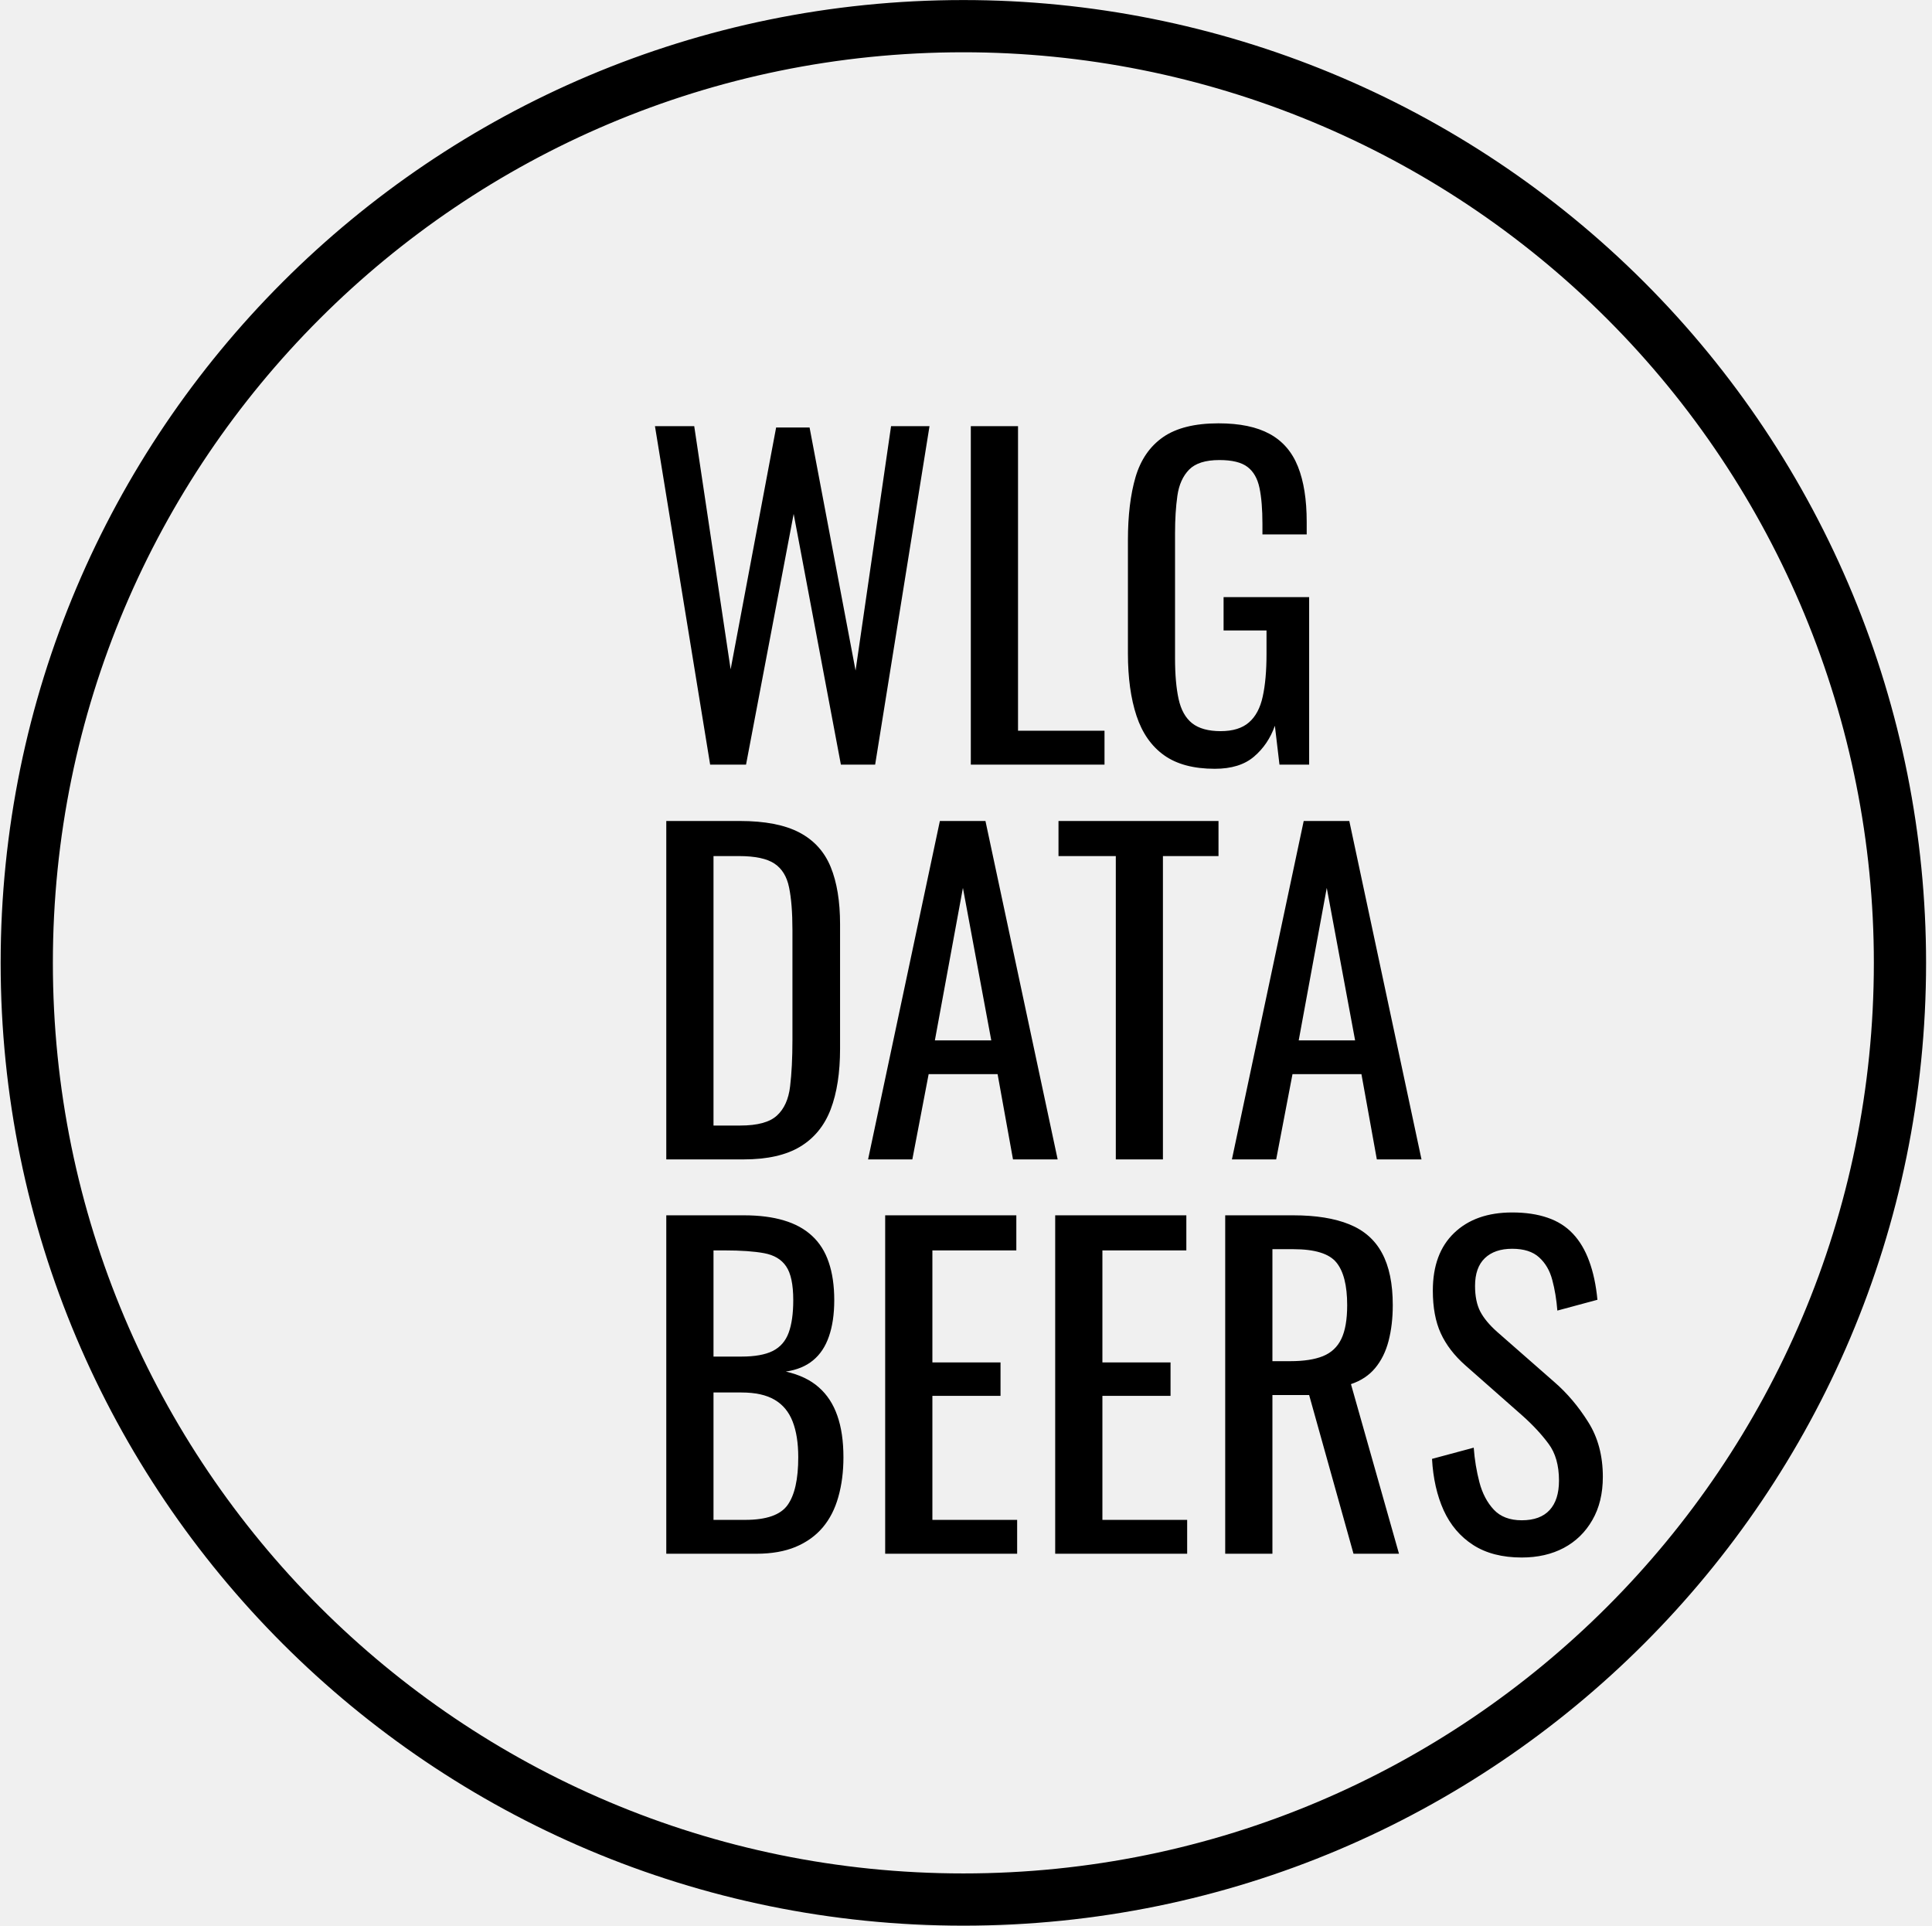
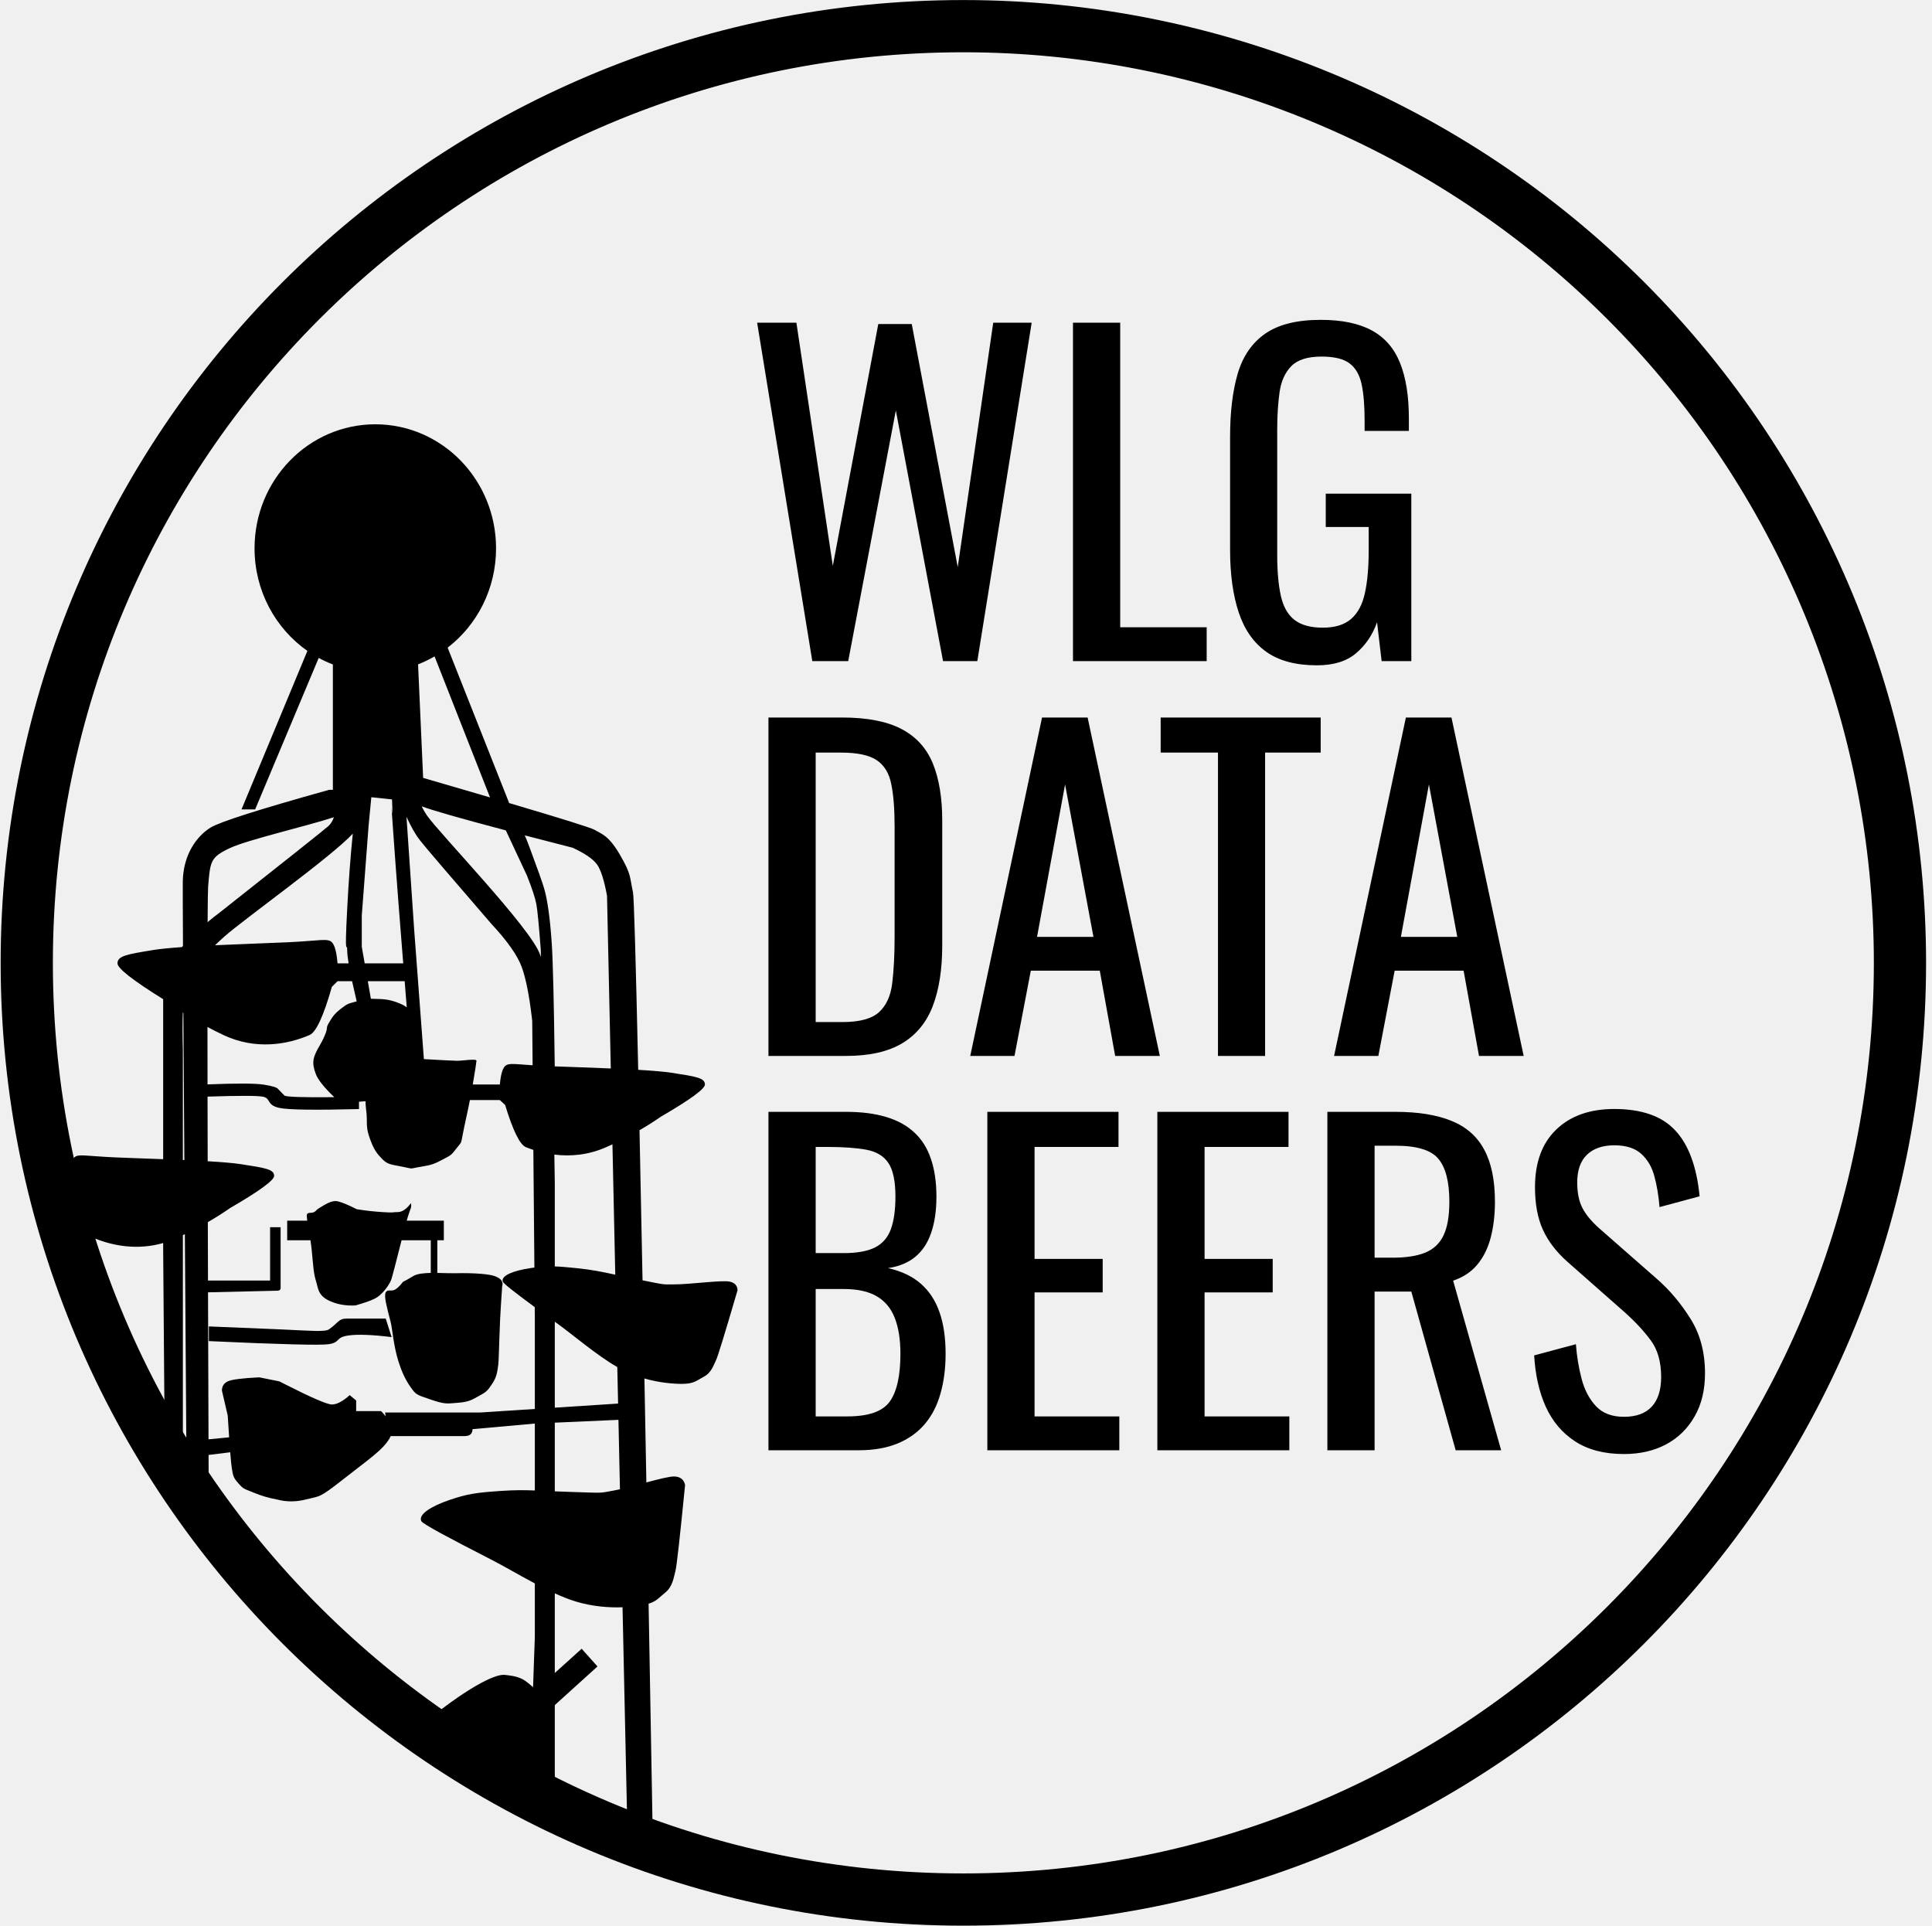
- <svg xmlns="http://www.w3.org/2000/svg" width="296px" height="295px" viewBox="0 0 296 295" version="1.1">
+ <svg xmlns="http://www.w3.org/2000/svg" xmlns:xlink="http://www.w3.org/1999/xlink" width="296px" height="295px" viewBox="0 0 296 295" version="1.1">
+   <defs>
+     <path d="M53.5,61 C63.717,61 72,69.507 72,80 C72,86.224 69.086,91.749 64.583,95.215 L64.583,95.215 L74,119 L73.929,119 C82.21,121.449 86.598,122.824 87.095,123.124 C88.178,123.779 89.227,123.938 90.979,126.946 C92.731,129.955 92.454,130.26 92.978,132.686 C93.126,133.373 93.393,142.441 93.779,159.892 C95.885,160.016 97.711,160.163 98.87,160.34 C102.644,160.92 104,161.126 104,162.137 C104,162.811 101.751,164.455 97.253,167.069 C96.206,167.796 95.115,168.489 93.978,169.144 C94.12,175.876 94.274,183.539 94.443,192.138 C98.14,192.885 97.441,192.759 99.451,192.759 C101.605,192.759 106.602,192.086 107.778,192.334 C108.563,192.498 108.97,192.938 109,193.653 C107.061,200.28 105.964,203.85 105.708,204.364 C105.325,205.133 104.994,206.295 103.844,206.9 C102.695,207.505 102.351,208 100.455,208 C99.133,208 97.035,207.838 94.731,207.174 C94.827,212.225 94.926,217.533 95.029,223.099 C96.892,222.601 98.635,222.159 99.327,222.188 C100.236,222.226 100.781,222.659 100.961,223.488 C100.159,231.605 99.668,235.988 99.489,236.637 C99.219,237.611 99.088,239.032 97.93,239.965 C96.985,240.726 96.623,241.296 95.37,241.68 C95.568,252.629 95.778,264.402 96,277 L96,277 L92.134,277 L91.378,242.225 C89.322,242.3 86.77,242.125 84.149,241.323 C83.149,241.016 82.086,240.59 80.999,240.094 L80.999,240.094 L81,252.292 L85.115,248.579 L87.541,251.291 L81,257.211 L81,270.512 C81.208,271.345 81.418,272.176 81.616,272.961 C74.165,269.388 67.071,265.19 60.4,260.435 L60.687,260.195 C67.255,254.747 71.777,252.406 73.317,252.584 C73.918,252.654 75.065,252.728 76.061,253.245 C76.448,253.446 76.984,253.856 77.669,254.476 L77.669,254.476 L77.941,246.768 L77.941,238.573 C75.516,237.288 73.151,235.891 71.261,234.924 C64.628,231.527 60.79,229.477 60.557,229.036 C60.022,228.021 62.076,226.737 64.83,225.8 C67.584,224.863 68.884,224.662 72.732,224.404 C74.85,224.262 76.227,224.269 77.941,224.333 L77.941,224.333 L77.942,214.083 L68.393,214.938 C68.393,215.646 67.987,216 67.174,216 L67.174,216 L55.849,216 C55.809,216.105 55.761,216.208 55.705,216.309 C54.718,218.089 52.38,219.634 48.587,222.617 C44.794,225.599 45.098,225.137 42.852,225.712 C41.355,226.096 39.879,226.096 38.422,225.712 C37.172,225.48 36.009,225.139 34.933,224.69 C33.319,224.017 33.352,224.167 32.544,223.262 C31.735,222.356 31.705,222.1 31.507,220.853 C31.445,220.464 31.367,219.673 31.273,218.479 L31.273,218.479 L27.954,218.891 C27.966,222.017 27.977,225.228 27.99,228.523 C26.825,226.946 25.693,225.342 24.594,223.715 C24.491,209.109 24.399,196.229 24.322,185.073 C24.22,185.122 24.119,185.17 24.017,185.218 L24.017,185.218 L24.015,221.09 L24.042,222.892 C23.083,221.45 22.149,219.99 21.241,218.513 L21,187.543 L20.999,186.424 C17.076,187.558 13.321,186.85 10.572,185.738 C9.646,185.364 8.586,183.21 7.392,179.277 L7.392,179.277 L6.583,178.526 L4.404,178.527 C4.205,177.733 4.013,176.937 3.827,176.139 L6.583,176.137 L6.61,175.861 C6.752,174.513 7.013,173.661 7.392,173.306 C7.998,172.737 9.052,173.098 13.65,173.306 C15.424,173.386 18.129,173.472 20.999,173.581 L20.999,173.581 L20.998,149.071 C16.333,146.171 14,144.342 14,143.585 C14,142.43 15.455,142.194 19.506,141.532 C20.543,141.362 22.077,141.218 23.87,141.092 L23.87,141.092 L24.033,140.912 L24.035,140.886 C24.003,134.936 23.993,131.645 24.005,131.011 C24.083,126.879 26.158,124.089 28.241,122.79 C29.629,121.923 35.686,119.993 46.41,117 L46.41,117 L47,117 L46.999,97.794 C46.252,97.506 45.528,97.17 44.83,96.789 L44.83,96.789 L35.09,120 L33,120 L43.097,95.714 C38.209,92.294 35,86.532 35,80 C35,69.507 43.283,61 53.5,61 Z M90.752,213.511 L81,213.945 L80.998,224.465 C81.707,224.495 82.498,224.526 83.4,224.555 C88.818,224.73 87.719,224.75 90.122,224.326 C90.378,224.281 90.667,224.221 90.982,224.149 L90.982,224.149 L90.752,213.511 Z M36.369,164.026 C35.628,163.84 32.771,163.83 27.798,163.995 C27.803,167.074 27.81,170.372 27.818,173.894 C29.908,174.018 31.718,174.164 32.87,174.34 C36.644,174.92 38,175.126 38,176.137 C38,176.811 35.751,178.455 31.253,181.069 C30.165,181.825 29.028,182.544 27.841,183.225 C27.848,186.088 27.857,189.07 27.866,192.171 L27.866,192.171 L37.382,192.174 L37.382,184 L38.992,184 L38.992,193.097 L39,193.21 C39.004,193.388 38.963,193.519 38.879,193.603 C38.777,193.703 38.601,193.746 38.349,193.731 L38.349,193.731 L27.871,193.977 C27.892,200.905 27.917,208.412 27.946,216.498 L27.946,216.498 L31.106,216.189 C31.04,215.221 30.968,214.112 30.89,212.86 L30.89,212.86 L30,209.034 C30,208.375 30.297,207.904 30.89,207.62 C31.483,207.335 33.096,207.128 35.727,207 L35.727,207 L38.801,207.62 C39.178,207.812 39.457,207.955 39.638,208.046 C43.731,210.123 46.133,211.161 46.845,211.161 C47.604,211.161 48.515,210.682 49.578,209.725 L49.578,209.725 L50.567,210.549 L50.567,212.171 L54.38,212.171 C54.649,212.445 54.884,212.714 55.086,212.976 L55.086,212.976 L55,212.387 L69.579,212.387 L77.942,211.845 L77.941,197.949 L77.926,196.241 C74.858,193.984 73.133,192.634 73.032,192.334 C72.722,191.412 74.704,190.646 77.241,190.272 C77.462,190.239 77.672,190.21 77.874,190.183 L77.874,190.183 L77.714,172.155 C77.317,172.026 76.936,171.886 76.572,171.738 C75.646,171.364 74.586,169.21 73.392,165.277 L73.392,165.277 L72.583,164.526 L67.992,164.525 C67.819,165.415 67.625,166.354 67.413,167.306 C66.444,171.661 66.965,170.626 66.044,171.79 C65.123,172.954 65.241,172.892 63.913,173.589 C62.585,174.286 62.2,174.467 60.393,174.756 C58.587,175.046 59.542,175.115 57.758,174.756 C55.973,174.397 55.382,174.411 54.589,173.589 C53.797,172.767 53.364,172.255 52.804,170.786 C52.245,169.317 52.195,168.805 52.195,167.306 C52.195,166.423 52.003,165.669 52,164.701 L52,164.701 L51,164.78 L51,165.905 C44.223,166.075 40.162,166.017 38.818,165.729 C36.802,165.297 37.539,164.32 36.369,164.026 Z M80.999,198.481 L81,211.647 L90.698,211.02 L90.576,205.43 C87.429,203.626 83.942,200.611 81.435,198.797 C81.288,198.69 81.143,198.585 80.999,198.481 L80.999,198.481 Z M44.964,181.034 C45.52,180.734 46.731,179.78 47.783,180.046 C48.485,180.223 49.438,180.622 50.642,181.241 C51.903,181.45 53.218,181.598 54.589,181.686 C56.645,181.819 55.883,181.686 56.918,181.686 C57.608,181.686 58.287,181.23 58.955,180.316 C59.015,180.563 59.015,180.803 58.955,181.034 C58.932,181.125 58.619,181.913 58.308,183 L58.308,183 L64,183 L64,186 L63,186 L63,191.005 C63.971,191.02 64.924,191.069 65.618,191.053 C69.058,190.973 71.052,191.234 71.737,191.474 C72.765,191.834 73.165,192.357 72.938,193.043 C72.77,195.46 72.665,197.158 72.622,198.137 C72.45,202.1 72.426,204.406 72.338,205.082 C72.155,206.473 72.023,207.07 71.355,208.068 C70.687,209.066 70.528,209.227 69.431,209.826 C68.335,210.424 67.888,210.764 66.174,210.895 C64.46,211.026 64.246,211.174 61.96,210.395 C59.674,209.617 59.755,209.666 58.908,208.496 C58.062,207.326 57.469,205.92 57.038,204.54 C56.277,202.103 56.105,199.51 55.859,198.559 C55.282,196.324 54.8,194.57 55.084,194.011 C55.367,193.452 55.879,193.859 56.437,193.602 C56.808,193.431 57.245,193.018 57.747,192.364 C57.987,192.264 58.518,191.968 59.34,191.474 C59.906,191.134 60.911,191.026 61.999,191.004 L61.999,191.004 L62,186 L57.525,186 C56.821,188.758 56.081,191.724 55.887,192.18 C55.519,193.043 54.462,194.416 53.462,194.92 C52.796,195.257 51.791,195.613 50.447,195.988 C48.937,196.059 47.598,195.816 46.429,195.261 C44.675,194.427 44.758,193.339 44.392,192.18 C44.027,191.021 43.989,189.798 43.748,187.427 C43.701,186.958 43.636,186.475 43.565,186 L43.565,186 L40,186 L40,183 L43.073,182.999 C42.998,182.479 42.971,182.116 43.038,182.007 C43.242,181.672 43.699,181.905 44.114,181.686 C44.53,181.468 44.408,181.333 44.964,181.034 Z M55.095,198 L56,200.837 C53.062,200.473 50.878,200.387 49.448,200.58 C47.302,200.869 48.236,201.63 46.385,201.92 C45.15,202.113 39.022,201.957 28,201.45 L28,201.45 L28,199.202 C33.472,199.418 37.149,199.569 39.031,199.657 C43.498,199.863 45.787,200.07 46.385,199.657 C47.848,198.645 47.848,198 49.126,198 L49.126,198 L55.095,198 Z M89.833,171.304 C89.517,171.451 89.199,171.596 88.878,171.738 C86.117,172.964 83.372,173.181 80.931,172.876 C80.952,174.31 80.975,175.815 81,177.393 L81,177.393 L80.999,190.009 C81.896,190.037 82.918,190.126 84.323,190.272 C86.733,190.522 88.027,190.796 90.265,191.274 L90.265,191.274 Z M24.006,151.124 C23.951,152.681 23.954,154.6 24.015,156.883 L24.015,156.883 L24.016,173.703 C24.092,173.706 24.167,173.71 24.243,173.709 C24.182,164.813 24.133,157.304 24.095,151.183 C24.079,151.173 24.064,151.163 24.048,151.153 L24.048,151.153 Z M49.942,146.315 L47.715,146.315 L46.848,147.173 C45.567,151.668 44.429,154.13 43.435,154.558 C40.017,156.031 35.147,156.884 30.228,154.558 C29.396,154.165 28.582,153.756 27.786,153.33 C27.787,156.011 27.79,158.94 27.796,162.123 C32.243,161.949 35.101,161.96 36.369,162.155 C37.712,162.362 38.461,162.591 38.618,162.843 C38.995,163.227 39.314,163.553 39.576,163.824 C39.788,164.044 42.335,164.129 47.215,164.081 C45.669,162.611 44.722,161.42 44.375,160.509 C43.751,158.867 44.016,158.141 44.375,157.306 C44.735,156.47 45.144,156.031 45.734,154.678 C46.325,153.324 45.856,153.586 46.371,152.728 C46.887,151.87 47.124,151.397 48.219,150.54 C49.315,149.683 49.358,149.772 50.607,149.414 C50.622,149.41 50.636,149.406 50.646,149.401 C50.373,148.254 50.138,147.225 49.942,146.315 L49.942,146.315 Z M58.281,121.197 L58.281,121.197 L59.455,138.423 L60.944,158.252 C63.945,158.423 65.645,158.508 66.044,158.508 C66.885,158.508 69.032,158.14 69,158.508 C68.981,158.719 68.782,160.143 68.433,162.138 L68.433,162.138 L72.583,162.137 L72.61,161.861 C72.752,160.513 73.013,159.661 73.392,159.306 C73.895,158.833 74.707,159.002 77.601,159.192 L77.601,159.192 L77.542,152.407 L77.485,151.909 C77.08,148.468 76.568,145.892 75.947,144.18 C75.297,142.386 73.745,140.173 71.291,137.54 C64.71,129.926 61.06,125.656 60.342,124.731 C59.524,123.678 58.951,122.561 58.281,121.138 L58.281,121.138 Z M76.403,123.974 C76.667,124.579 76.94,125.271 77.222,126.051 C78.334,129.121 79.098,131.063 79.479,132.518 C79.861,133.974 80.27,136.529 80.54,140.628 C80.716,143.303 80.867,149.548 80.992,159.361 L80.992,159.361 L81.122,159.366 C83.419,159.455 86.533,159.554 89.579,159.684 L89.579,159.684 L89.002,133.231 C88.567,130.854 88.057,129.254 87.47,128.432 C86.883,127.61 85.643,126.757 83.749,125.872 C81.228,125.227 78.907,124.627 76.787,124.074 L76.787,124.074 Z M57.997,146.315 L52.353,146.315 L52.821,149.003 C52.923,149.005 53.035,149.009 53.158,149.015 C54.431,149.07 55.394,148.966 57.194,149.702 C57.664,149.894 58.036,150.101 58.312,150.323 L58.312,150.323 L58.281,149.829 C58.183,148.618 58.088,147.447 57.997,146.315 L57.997,146.315 Z M52.891,118.128 L52.478,122.408 L51.427,136.264 L51.427,141.041 L51.874,143.585 L57.778,143.585 C57.286,137.429 56.908,132.57 56.646,129.006 C56.584,128.15 56.521,127.293 56.459,126.435 C55.6,114.552 56.236,123.162 56.107,119.763 C56.088,119.264 56.073,118.833 56.062,118.469 L56.062,118.469 L52.891,118.128 Z M50.054,123.706 C46.821,127.22 33.47,136.744 30.427,139.433 C29.898,139.901 29.404,140.359 28.947,140.806 C33.147,140.61 37.554,140.473 40.132,140.349 C45.066,140.112 46.198,139.699 46.848,140.349 C47.281,140.782 47.571,141.861 47.715,143.585 L47.715,143.585 L49.409,143.584 C49.268,142.731 49.197,142.094 49.197,141.671 C49.197,139.935 48.754,143.611 49.197,135.142 C49.415,130.982 49.693,127.235 50.032,123.9 L50.032,123.9 Z M60.617,119.523 C60.802,119.95 61.06,120.408 61.391,120.894 C63.196,123.547 77.399,138.223 78.739,142.236 L78.739,142.236 L78.866,142.617 L78.853,141.536 L78.823,141.141 C78.558,137.63 78.341,135.422 78.175,134.516 C78.002,133.577 77.523,132.118 76.738,130.14 L76.738,130.14 L73.5,123.212 C66.491,121.359 62.206,120.133 60.646,119.535 L60.646,119.535 Z M47.149,121.195 C43.197,122.503 33.957,124.642 31.261,125.903 C28.241,127.317 28.205,127.905 27.887,131.827 C27.852,132.261 27.826,134.073 27.808,137.265 C28.446,136.723 29.086,136.216 29.726,135.744 C40.058,127.585 45.574,123.198 46.275,122.582 C46.648,122.253 46.928,121.824 47.115,121.295 L47.115,121.295 Z M62.58,96.558 C61.773,97.026 60.928,97.433 60.052,97.774 L60.052,97.774 L60.828,115.169 C64.664,116.281 68.08,117.278 71.077,118.159 L71.077,118.159 Z" id="path-1" />
+   </defs>
  <g id="Page-1" stroke="none" stroke-width="1" fill="none" fill-rule="evenodd">
-     <g id="WLG-Data-Beers" transform="translate(4, 4)">
-       <g id="Group">
+     <g id="Group-2" transform="translate(4, 4)">
+       <g id="wlg-data-beers-logo">
        <path d="M0.1,143.504 L0.1,143.504 C0.1,64.253 64.345,0.008 143.596,0.008 L143.596,0.008 C181.653,0.008 218.152,15.126 245.063,42.037 C271.974,68.948 287.092,105.446 287.092,143.504 L287.092,143.504 C287.092,222.755 222.847,287 143.596,287 L143.596,287 C64.345,287 0.1,222.755 0.1,143.504 L0.1,143.504 Z" id="Path" stroke="#000000" stroke-width="8" stroke-linejoin="round" />
-         <path d="M98.081,173.615 L98.081,121.771 L109.347,121.771 C113.19,121.771 116.232,122.359 118.472,123.536 C120.711,124.713 122.31,126.474 123.269,128.818 C124.227,131.161 124.706,134.083 124.706,137.583 L124.706,156.661 C124.706,160.328 124.227,163.422 123.269,165.943 C122.31,168.453 120.753,170.359 118.597,171.661 C116.44,172.963 113.55,173.615 109.925,173.615 L98.081,173.615 Z M105.315,168.427 L109.409,168.427 C112.055,168.427 113.93,167.917 115.034,166.896 C116.149,165.875 116.821,164.385 117.05,162.427 C117.289,160.458 117.409,158.088 117.409,155.318 L117.409,138.474 C117.409,135.786 117.237,133.615 116.894,131.958 C116.56,130.292 115.815,129.073 114.659,128.302 C113.503,127.531 111.69,127.146 109.222,127.146 L105.315,127.146 L105.315,168.427 Z M128.997,173.615 L139.997,121.771 L146.981,121.771 L158.043,173.615 L151.2,173.615 L148.84,160.552 L138.278,160.552 L135.778,173.615 L128.997,173.615 Z M139.231,155.38 L147.872,155.38 L143.528,132.021 L139.231,155.38 Z M166.952,173.615 L166.952,127.146 L158.171,127.146 L158.171,121.771 L182.686,121.771 L182.686,127.146 L174.171,127.146 L174.171,173.615 L166.952,173.615 Z M184.74,173.615 L195.74,121.771 L202.725,121.771 L213.787,173.615 L206.944,173.615 L204.584,160.552 L194.022,160.552 L191.522,173.615 L184.74,173.615 Z M194.975,155.38 L203.615,155.38 L199.272,132.021 L194.975,155.38 Z" id="Shape" fill="#000000" fill-rule="nonzero" />
-         <path d="M98.081,234.024 L98.081,182.18 L109.987,182.18 C112.331,182.18 114.368,182.441 116.097,182.962 C117.826,183.472 119.263,184.258 120.409,185.321 C121.565,186.383 122.42,187.738 122.972,189.383 C123.534,191.029 123.815,192.962 123.815,195.18 C123.815,197.316 123.545,199.165 123.003,200.727 C122.472,202.279 121.659,203.503 120.565,204.399 C119.482,205.295 118.092,205.868 116.394,206.118 C118.477,206.587 120.159,207.389 121.44,208.524 C122.722,209.649 123.67,211.097 124.284,212.868 C124.909,214.639 125.222,216.764 125.222,219.243 C125.222,221.462 124.961,223.488 124.44,225.321 C123.93,227.154 123.133,228.712 122.05,229.993 C120.967,231.274 119.581,232.269 117.894,232.977 C116.206,233.675 114.211,234.024 111.909,234.024 L98.081,234.024 Z M105.315,228.837 L110.175,228.837 C113.414,228.837 115.576,228.081 116.659,226.571 C117.753,225.05 118.3,222.607 118.3,219.243 C118.3,217.066 118.013,215.243 117.44,213.774 C116.868,212.295 115.951,211.185 114.69,210.446 C113.43,209.696 111.732,209.321 109.597,209.321 L105.315,209.321 L105.315,228.837 Z M105.315,203.821 L109.597,203.821 C111.649,203.821 113.248,203.534 114.394,202.962 C115.55,202.378 116.362,201.446 116.831,200.165 C117.3,198.883 117.534,197.222 117.534,195.18 C117.534,192.784 117.17,191.055 116.44,189.993 C115.722,188.93 114.592,188.258 113.05,187.977 C111.519,187.696 109.513,187.555 107.034,187.555 L105.315,187.555 L105.315,203.821 Z M131.617,234.024 L131.617,182.18 L151.711,182.18 L151.711,187.555 L138.851,187.555 L138.851,204.712 L149.289,204.712 L149.289,209.837 L138.851,209.837 L138.851,228.837 L151.836,228.837 L151.836,234.024 L131.617,234.024 Z M157.665,234.024 L157.665,182.18 L177.759,182.18 L177.759,187.555 L164.899,187.555 L164.899,204.712 L175.337,204.712 L175.337,209.837 L164.899,209.837 L164.899,228.837 L177.884,228.837 L177.884,234.024 L157.665,234.024 Z M183.713,234.024 L183.713,182.18 L194.15,182.18 C197.598,182.18 200.453,182.639 202.713,183.555 C204.984,184.472 206.661,185.946 207.744,187.977 C208.838,189.998 209.385,192.654 209.385,195.946 C209.385,197.946 209.171,199.769 208.744,201.415 C208.317,203.06 207.63,204.451 206.682,205.587 C205.744,206.712 204.51,207.529 202.979,208.04 L210.338,234.024 L203.369,234.024 L196.572,209.712 L190.947,209.712 L190.947,234.024 L183.713,234.024 Z M190.947,204.524 L193.697,204.524 C195.749,204.524 197.411,204.269 198.682,203.758 C199.963,203.238 200.9,202.363 201.494,201.133 C202.098,199.894 202.4,198.165 202.4,195.946 C202.4,192.915 201.843,190.727 200.729,189.383 C199.624,188.04 197.432,187.368 194.15,187.368 L190.947,187.368 L190.947,204.524 Z M229.148,234.602 C226.169,234.602 223.684,233.962 221.695,232.68 C219.715,231.399 218.21,229.628 217.179,227.368 C216.158,225.107 215.564,222.482 215.398,219.493 L221.788,217.774 C221.924,219.607 222.215,221.378 222.663,223.087 C223.111,224.784 223.846,226.18 224.866,227.274 C225.887,228.357 227.314,228.899 229.148,228.899 C231.033,228.899 232.455,228.378 233.413,227.337 C234.372,226.295 234.851,224.79 234.851,222.821 C234.851,220.477 234.314,218.592 233.241,217.165 C232.179,215.727 230.835,214.284 229.21,212.837 L220.507,205.165 C218.809,203.665 217.554,202.029 216.741,200.258 C215.929,198.488 215.523,196.305 215.523,193.712 C215.523,189.909 216.611,186.967 218.788,184.883 C220.965,182.79 223.929,181.743 227.679,181.743 C229.731,181.743 231.533,182.008 233.085,182.54 C234.648,183.071 235.95,183.894 236.991,185.008 C238.033,186.113 238.861,187.508 239.476,189.196 C240.101,190.883 240.523,192.857 240.741,195.118 L234.601,196.774 C234.465,195.066 234.205,193.498 233.82,192.071 C233.445,190.644 232.773,189.493 231.804,188.618 C230.846,187.743 229.471,187.305 227.679,187.305 C225.887,187.305 224.491,187.784 223.491,188.743 C222.491,189.701 221.991,191.118 221.991,192.993 C221.991,194.576 222.257,195.883 222.788,196.915 C223.32,197.935 224.184,198.977 225.382,200.04 L234.148,207.727 C236.106,209.425 237.83,211.462 239.32,213.837 C240.82,216.201 241.57,219.003 241.57,222.243 C241.57,224.805 241.033,227.014 239.96,228.868 C238.898,230.722 237.439,232.144 235.585,233.133 C233.731,234.113 231.585,234.602 229.148,234.602 Z" id="Shape" fill="#000000" fill-rule="nonzero" />
-         <path d="M104.8,113.133 L96.347,61.289 L102.362,61.289 L107.94,98.539 L114.909,61.492 L120.034,61.492 L127.081,98.727 L132.519,61.289 L138.409,61.289 L130.081,113.133 L124.831,113.133 L117.597,74.727 L110.3,113.133 L104.8,113.133 Z M144.737,113.133 L144.737,61.289 L151.971,61.289 L151.971,107.945 L165.221,107.945 L165.221,113.133 L144.737,113.133 Z M182.12,113.774 C178.87,113.774 176.277,113.081 174.339,111.695 C172.402,110.31 170.995,108.294 170.12,105.649 C169.245,103.003 168.808,99.82 168.808,96.102 L168.808,78.758 C168.808,74.966 169.198,71.737 169.98,69.07 C170.771,66.404 172.178,64.367 174.198,62.961 C176.23,61.555 179.058,60.852 182.683,60.852 C185.933,60.852 188.547,61.393 190.527,62.477 C192.516,63.56 193.959,65.227 194.855,67.477 C195.751,69.716 196.198,72.539 196.198,75.945 L196.198,77.867 L189.417,77.867 L189.417,76.274 C189.417,74.013 189.266,72.169 188.964,70.742 C188.662,69.305 188.053,68.237 187.136,67.539 C186.219,66.831 184.782,66.477 182.823,66.477 C180.688,66.477 179.141,66.966 178.183,67.945 C177.225,68.925 176.626,70.258 176.386,71.945 C176.146,73.633 176.027,75.544 176.027,77.68 L176.027,96.883 C176.027,99.352 176.209,101.419 176.573,103.086 C176.938,104.753 177.631,105.992 178.652,106.805 C179.683,107.607 181.136,108.008 183.011,108.008 C184.886,108.008 186.334,107.56 187.355,106.664 C188.386,105.768 189.089,104.445 189.464,102.695 C189.85,100.945 190.042,98.774 190.042,96.18 L190.042,92.586 L183.464,92.586 L183.464,87.477 L196.573,87.477 L196.573,113.133 L192.027,113.133 L191.323,107.18 C190.646,109.096 189.579,110.675 188.12,111.914 C186.672,113.154 184.672,113.774 182.12,113.774 Z" id="Shape" fill="#000000" fill-rule="nonzero" />
+         <g id="Group" transform="translate(112, 45)" fill="#000000" fill-rule="nonzero">
+           <path d="M1.734,112.763 L1.734,60.919 L13,60.919 C16.844,60.919 19.885,61.508 22.125,62.685 C24.365,63.862 25.964,65.622 26.922,67.966 C27.88,70.31 28.359,73.232 28.359,76.732 L28.359,95.81 C28.359,99.476 27.88,102.57 26.922,105.091 C25.964,107.601 24.406,109.508 22.25,110.81 C20.094,112.112 17.203,112.763 13.578,112.763 L1.734,112.763 Z M8.969,107.575 L13.062,107.575 C15.708,107.575 17.583,107.065 18.688,106.044 C19.802,105.023 20.474,103.534 20.703,101.575 C20.943,99.607 21.062,97.237 21.062,94.466 L21.062,77.622 C21.062,74.935 20.891,72.763 20.547,71.107 C20.214,69.44 19.469,68.221 18.312,67.45 C17.156,66.68 15.344,66.294 12.875,66.294 L8.969,66.294 L8.969,107.575 Z M32.65,112.763 L43.65,60.919 L50.634,60.919 L61.697,112.763 L54.853,112.763 L52.494,99.7 L41.931,99.7 L39.431,112.763 L32.65,112.763 Z M42.884,94.528 L51.525,94.528 L47.181,71.169 L42.884,94.528 Z M70.605,112.763 L70.605,66.294 L61.824,66.294 L61.824,60.919 L86.34,60.919 L86.34,66.294 L77.824,66.294 L77.824,112.763 L70.605,112.763 Z M88.394,112.763 L99.394,60.919 L106.378,60.919 L117.441,112.763 L110.597,112.763 L108.237,99.7 L97.675,99.7 L95.175,112.763 L88.394,112.763 Z M98.628,94.528 L107.269,94.528 L102.925,71.169 L98.628,94.528 Z" id="Shape" />
+           <path d="M1.734,173.172 L1.734,121.329 L13.641,121.329 C15.984,121.329 18.021,121.589 19.75,122.11 C21.479,122.62 22.917,123.407 24.062,124.469 C25.219,125.532 26.073,126.886 26.625,128.532 C27.188,130.178 27.469,132.11 27.469,134.329 C27.469,136.464 27.198,138.313 26.656,139.875 C26.125,141.428 25.312,142.651 24.219,143.547 C23.135,144.443 21.745,145.016 20.047,145.266 C22.13,145.735 23.812,146.537 25.094,147.672 C26.375,148.797 27.323,150.245 27.938,152.016 C28.562,153.787 28.875,155.912 28.875,158.391 C28.875,160.61 28.615,162.636 28.094,164.469 C27.583,166.303 26.786,167.86 25.703,169.141 C24.62,170.422 23.234,171.417 21.547,172.125 C19.859,172.823 17.865,173.172 15.562,173.172 L1.734,173.172 Z M8.969,167.985 L13.828,167.985 C17.068,167.985 19.229,167.23 20.312,165.719 C21.406,164.198 21.953,161.756 21.953,158.391 C21.953,156.214 21.667,154.391 21.094,152.922 C20.521,151.443 19.604,150.334 18.344,149.594 C17.083,148.844 15.385,148.469 13.25,148.469 L8.969,148.469 L8.969,167.985 Z M8.969,142.969 L13.25,142.969 C15.302,142.969 16.901,142.683 18.047,142.11 C19.203,141.526 20.016,140.594 20.484,139.313 C20.953,138.032 21.188,136.37 21.188,134.329 C21.188,131.933 20.823,130.204 20.094,129.141 C19.375,128.079 18.245,127.407 16.703,127.125 C15.172,126.844 13.167,126.704 10.688,126.704 L8.969,126.704 L8.969,142.969 Z M35.27,173.172 L35.27,121.329 L55.364,121.329 L55.364,126.704 L42.505,126.704 L42.505,143.86 L52.942,143.86 L52.942,148.985 L42.505,148.985 L42.505,167.985 L55.489,167.985 L55.489,173.172 L35.27,173.172 Z M61.318,173.172 L61.318,121.329 L81.412,121.329 L81.412,126.704 L68.553,126.704 L68.553,143.86 L78.99,143.86 L78.99,148.985 L68.553,148.985 L68.553,167.985 L81.537,167.985 L81.537,173.172 L61.318,173.172 Z M87.366,173.172 L87.366,121.329 L97.804,121.329 C101.252,121.329 104.106,121.787 106.366,122.704 C108.637,123.62 110.314,125.094 111.397,127.125 C112.491,129.146 113.038,131.803 113.038,135.094 C113.038,137.094 112.825,138.917 112.397,140.563 C111.97,142.209 111.283,143.599 110.335,144.735 C109.397,145.86 108.163,146.678 106.632,147.188 L113.991,173.172 L107.022,173.172 L100.226,148.86 L94.601,148.86 L94.601,173.172 L87.366,173.172 Z M94.601,143.672 L97.351,143.672 C99.403,143.672 101.064,143.417 102.335,142.907 C103.616,142.386 104.554,141.511 105.147,140.282 C105.752,139.042 106.054,137.313 106.054,135.094 C106.054,132.063 105.496,129.875 104.382,128.532 C103.278,127.188 101.085,126.516 97.804,126.516 L94.601,126.516 L94.601,143.672 Z M132.801,173.75 C129.822,173.75 127.337,173.11 125.348,171.829 C123.369,170.547 121.863,168.776 120.832,166.516 C119.811,164.256 119.218,161.631 119.051,158.641 L125.442,156.922 C125.577,158.756 125.869,160.526 126.317,162.235 C126.764,163.933 127.499,165.329 128.52,166.422 C129.541,167.506 130.968,168.047 132.801,168.047 C134.686,168.047 136.108,167.526 137.067,166.485 C138.025,165.443 138.504,163.938 138.504,161.969 C138.504,159.625 137.968,157.74 136.895,156.313 C135.832,154.875 134.488,153.433 132.863,151.985 L124.16,144.313 C122.462,142.813 121.207,141.178 120.395,139.407 C119.582,137.636 119.176,135.454 119.176,132.86 C119.176,129.058 120.264,126.115 122.442,124.032 C124.619,121.938 127.582,120.891 131.332,120.891 C133.384,120.891 135.186,121.157 136.738,121.688 C138.301,122.219 139.603,123.042 140.645,124.157 C141.686,125.261 142.514,126.657 143.129,128.344 C143.754,130.032 144.176,132.006 144.395,134.266 L138.254,135.922 C138.119,134.214 137.858,132.646 137.473,131.219 C137.098,129.792 136.426,128.641 135.457,127.766 C134.499,126.891 133.124,126.454 131.332,126.454 C129.541,126.454 128.145,126.933 127.145,127.891 C126.145,128.849 125.645,130.266 125.645,132.141 C125.645,133.724 125.91,135.032 126.442,136.063 C126.973,137.084 127.837,138.125 129.035,139.188 L137.801,146.875 C139.759,148.573 141.483,150.61 142.973,152.985 C144.473,155.349 145.223,158.151 145.223,161.391 C145.223,163.954 144.686,166.162 143.613,168.016 C142.551,169.87 141.093,171.292 139.238,172.282 C137.384,173.261 135.238,173.75 132.801,173.75 Z" id="Shape" />
+           <path d="M8.453,52.281 L0,0.438 L6.016,0.438 L11.594,37.688 L18.562,0.641 L23.688,0.641 L30.734,37.875 L36.172,0.438 L42.062,0.438 L33.734,52.281 L28.484,52.281 L21.25,13.875 L13.953,52.281 L8.453,52.281 Z M48.39,52.281 L48.39,0.438 L55.625,0.438 L55.625,47.094 L68.875,47.094 L68.875,52.281 L48.39,52.281 Z M85.774,52.922 C82.524,52.922 79.93,52.229 77.992,50.844 C76.055,49.458 74.649,47.443 73.774,44.797 C72.899,42.151 72.461,38.969 72.461,35.25 L72.461,17.906 C72.461,14.115 72.852,10.885 73.633,8.219 C74.425,5.552 75.831,3.516 77.852,2.109 C79.883,0.703 82.711,3.55271368e-15 86.336,3.55271368e-15 C89.586,3.55271368e-15 92.201,0.542 94.18,1.625 C96.169,2.708 97.612,4.375 98.508,6.625 C99.404,8.865 99.852,11.688 99.852,15.094 L99.852,17.016 L93.07,17.016 L93.07,15.422 C93.07,13.161 92.919,11.318 92.617,9.891 C92.315,8.453 91.706,7.385 90.789,6.688 C89.873,5.979 88.435,5.625 86.477,5.625 C84.341,5.625 82.794,6.115 81.836,7.094 C80.878,8.073 80.279,9.406 80.039,11.094 C79.8,12.781 79.68,14.693 79.68,16.828 L79.68,36.031 C79.68,38.5 79.862,40.568 80.227,42.234 C80.591,43.901 81.284,45.141 82.305,45.953 C83.336,46.755 84.789,47.156 86.664,47.156 C88.539,47.156 89.987,46.708 91.008,45.812 C92.039,44.917 92.742,43.594 93.117,41.844 C93.503,40.094 93.695,37.922 93.695,35.328 L93.695,31.734 L87.117,31.734 L87.117,26.625 L100.227,26.625 L100.227,52.281 L95.68,52.281 L94.977,46.328 C94.3,48.245 93.232,49.823 91.774,51.062 C90.326,52.302 88.326,52.922 85.774,52.922 Z" id="Shape" />
+         </g>
      </g>
+       <mask id="mask-2" fill="white">
+         <use xlink:href="#path-1" />
+       </mask>
+       <use id="Combined-Shape" fill="#000000" xlink:href="#path-1" />
    </g>
  </g>
</svg>
